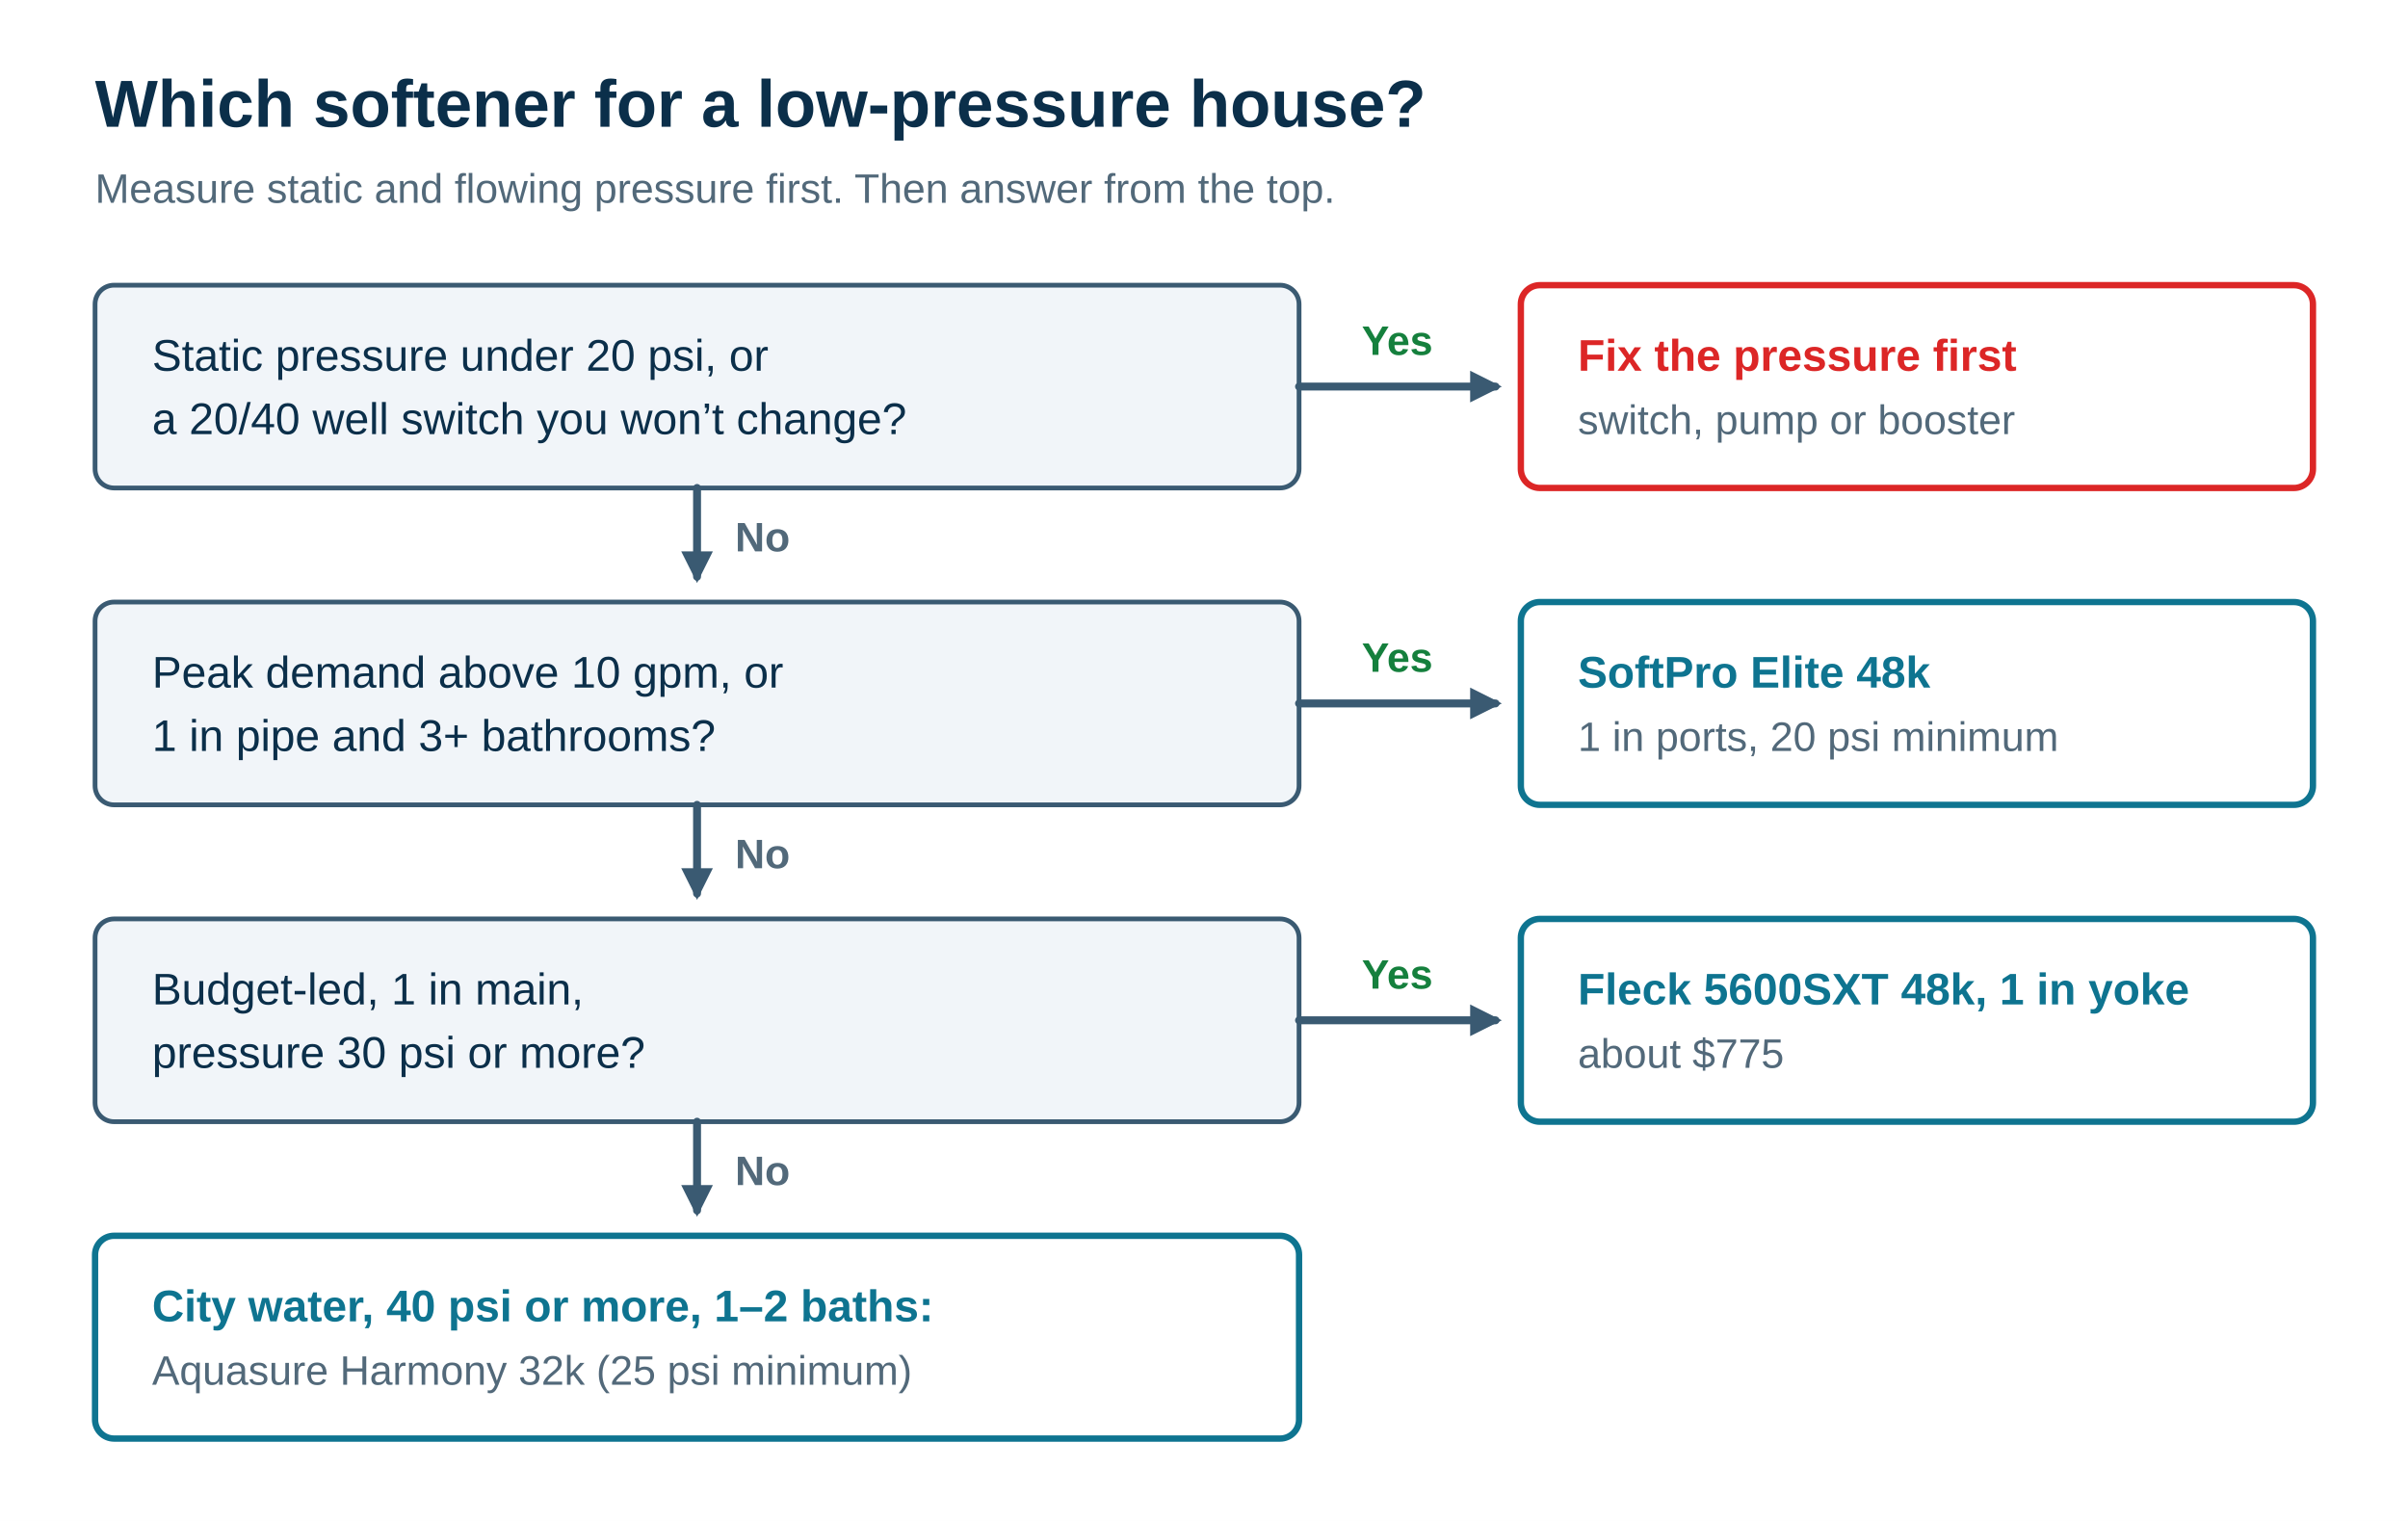
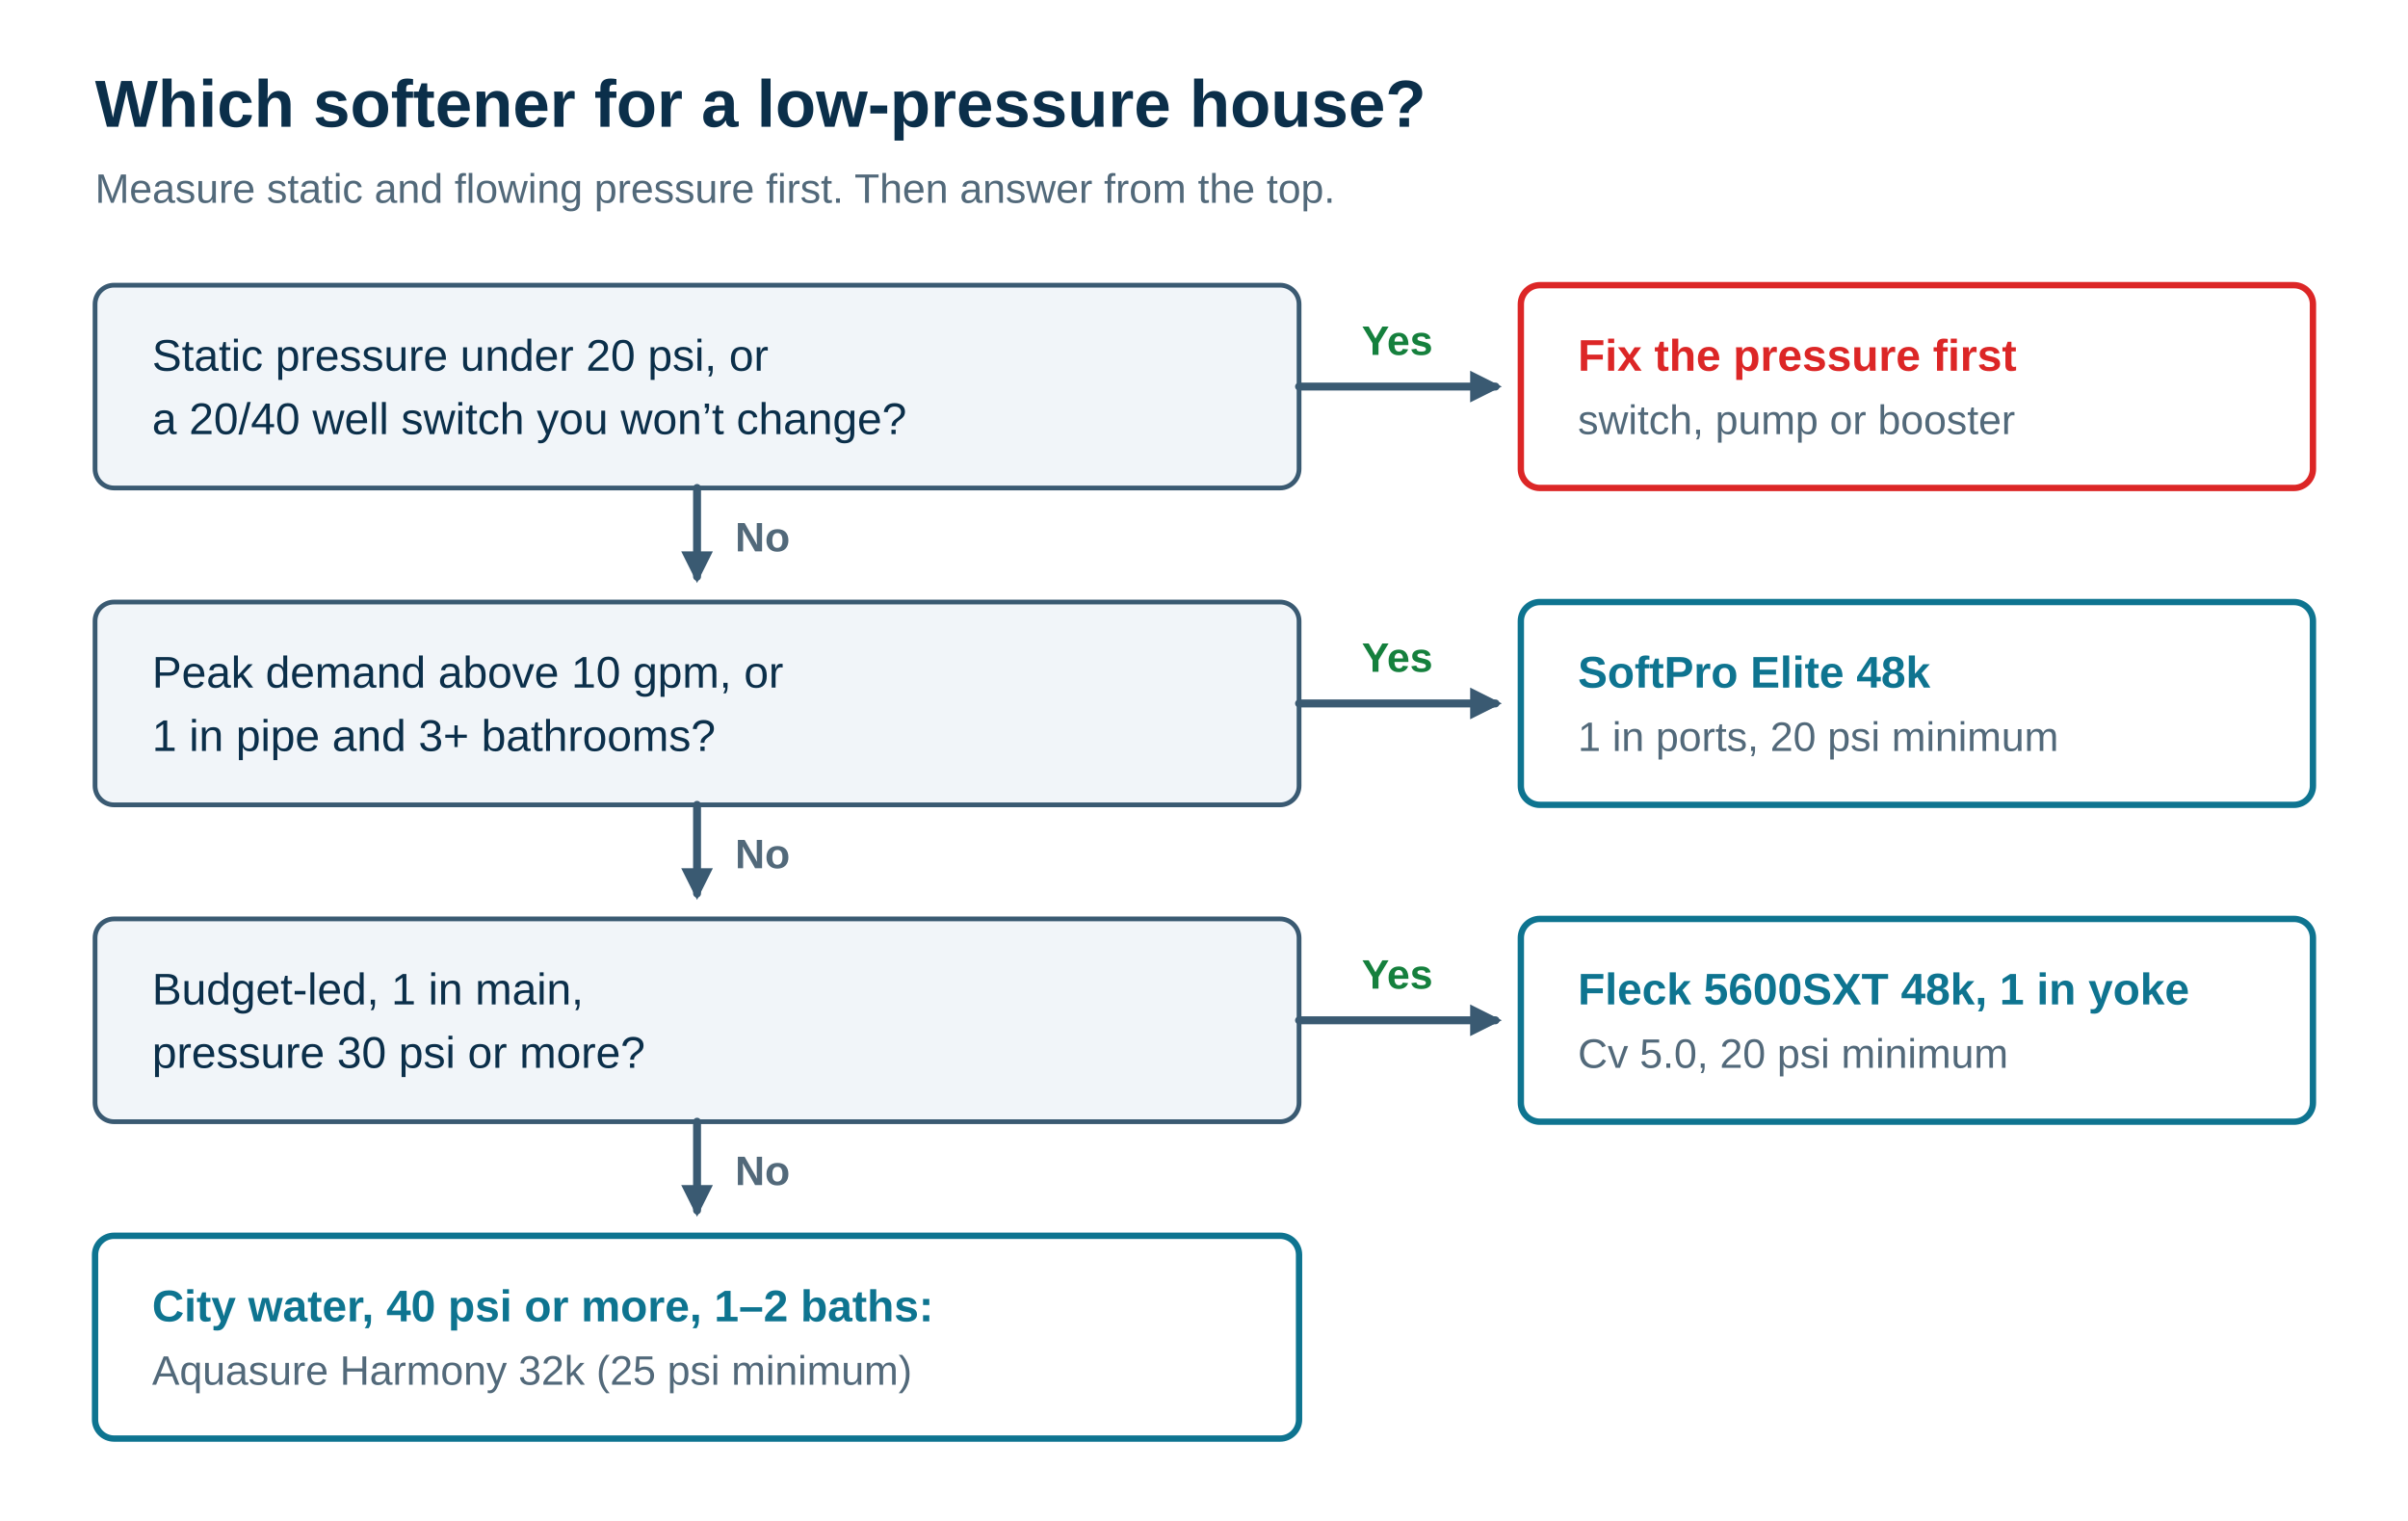
<svg xmlns="http://www.w3.org/2000/svg" viewBox="0 0 760 480" width="760" height="480" role="img" aria-labelledby="lpc-title lpc-desc">
  <defs>
    <marker id="lpc-a" viewBox="0 0 10 10" refX="8" refY="5" markerWidth="4" markerHeight="4" orient="auto-start-reverse">
      <path d="M0,0 L10,5 L0,10 z" fill="#3a5a72" />
    </marker>
  </defs>
  <rect width="760" height="480" fill="#ffffff" />
  <text x="30" y="40" font-family="Arial, Helvetica, sans-serif" font-size="21" font-weight="bold" text-anchor="start" fill="#0b2f4a">Which softener for a low-pressure house?</text>
  <text x="30" y="64" font-family="Arial, Helvetica, sans-serif" font-size="13" font-weight="normal" text-anchor="start" fill="#52697a">Measure static and flowing pressure first. Then answer from the top.</text>
  <rect class="box" x="30" y="90" width="380" height="64" rx="6" fill="#f1f5f9" stroke="#3a5a72" stroke-width="1.5" />
  <text x="48" y="117" font-family="Arial, Helvetica, sans-serif" font-size="14" font-weight="normal" text-anchor="start" fill="#0b2f4a">Static pressure under 20 psi, or</text>
  <text x="48" y="137" font-family="Arial, Helvetica, sans-serif" font-size="14" font-weight="normal" text-anchor="start" fill="#0b2f4a">a 20/40 well switch you won’t change?</text>
  <rect class="box" x="480" y="90" width="250" height="64" rx="6" fill="#ffffff" stroke="#dc2626" stroke-width="2" />
  <text x="498" y="117" font-family="Arial, Helvetica, sans-serif" font-size="14" font-weight="bold" text-anchor="start" fill="#dc2626">Fix the pressure first</text>
  <text x="498" y="137" font-family="Arial, Helvetica, sans-serif" font-size="13" font-weight="normal" text-anchor="start" fill="#52697a">switch, pump or booster</text>
  <path class="ln" d="M410,122 L472,122" fill="none" stroke="#3a5a72" stroke-width="2.5" stroke-linecap="round" stroke-linejoin="round" marker-end="url(#lpc-a)" />
  <text x="441" y="112" font-family="Arial, Helvetica, sans-serif" font-size="13" font-weight="bold" text-anchor="middle" fill="#15803d">Yes</text>
  <path class="ln" d="M220,154 L220,182" fill="none" stroke="#3a5a72" stroke-width="2.5" stroke-linecap="round" stroke-linejoin="round" marker-end="url(#lpc-a)" />
  <text x="232" y="174" font-family="Arial, Helvetica, sans-serif" font-size="13" font-weight="bold" text-anchor="start" fill="#52697a">No</text>
  <rect class="box" x="30" y="190" width="380" height="64" rx="6" fill="#f1f5f9" stroke="#3a5a72" stroke-width="1.5" />
  <text x="48" y="217" font-family="Arial, Helvetica, sans-serif" font-size="14" font-weight="normal" text-anchor="start" fill="#0b2f4a">Peak demand above 10 gpm, or</text>
  <text x="48" y="237" font-family="Arial, Helvetica, sans-serif" font-size="14" font-weight="normal" text-anchor="start" fill="#0b2f4a">1 in pipe and 3+ bathrooms?</text>
  <rect class="box" x="480" y="190" width="250" height="64" rx="6" fill="#ffffff" stroke="#0e7490" stroke-width="2" />
  <text x="498" y="217" font-family="Arial, Helvetica, sans-serif" font-size="14" font-weight="bold" text-anchor="start" fill="#0e7490">SoftPro Elite 48k</text>
  <text x="498" y="237" font-family="Arial, Helvetica, sans-serif" font-size="13" font-weight="normal" text-anchor="start" fill="#52697a">1 in ports, 20 psi minimum</text>
  <path class="ln" d="M410,222 L472,222" fill="none" stroke="#3a5a72" stroke-width="2.5" stroke-linecap="round" stroke-linejoin="round" marker-end="url(#lpc-a)" />
  <text x="441" y="212" font-family="Arial, Helvetica, sans-serif" font-size="13" font-weight="bold" text-anchor="middle" fill="#15803d">Yes</text>
  <path class="ln" d="M220,254 L220,282" fill="none" stroke="#3a5a72" stroke-width="2.5" stroke-linecap="round" stroke-linejoin="round" marker-end="url(#lpc-a)" />
  <text x="232" y="274" font-family="Arial, Helvetica, sans-serif" font-size="13" font-weight="bold" text-anchor="start" fill="#52697a">No</text>
  <rect class="box" x="30" y="290" width="380" height="64" rx="6" fill="#f1f5f9" stroke="#3a5a72" stroke-width="1.5" />
  <text x="48" y="317" font-family="Arial, Helvetica, sans-serif" font-size="14" font-weight="normal" text-anchor="start" fill="#0b2f4a">Budget-led, 1 in main,</text>
  <text x="48" y="337" font-family="Arial, Helvetica, sans-serif" font-size="14" font-weight="normal" text-anchor="start" fill="#0b2f4a">pressure 30 psi or more?</text>
  <rect class="box" x="480" y="290" width="250" height="64" rx="6" fill="#ffffff" stroke="#0e7490" stroke-width="2" />
  <text x="498" y="317" font-family="Arial, Helvetica, sans-serif" font-size="14" font-weight="bold" text-anchor="start" fill="#0e7490">Fleck 5600SXT 48k, 1 in yoke</text>
-   <text x="498" y="337" font-family="Arial, Helvetica, sans-serif" font-size="13" font-weight="normal" text-anchor="start" fill="#52697a">about $775</text>
+   <text x="498" y="337" font-family="Arial, Helvetica, sans-serif" font-size="13" font-weight="normal" text-anchor="start" fill="#52697a">Cv 5.0, 20 psi minimum</text>
  <path class="ln" d="M410,322 L472,322" fill="none" stroke="#3a5a72" stroke-width="2.5" stroke-linecap="round" stroke-linejoin="round" marker-end="url(#lpc-a)" />
  <text x="441" y="312" font-family="Arial, Helvetica, sans-serif" font-size="13" font-weight="bold" text-anchor="middle" fill="#15803d">Yes</text>
  <path class="ln" d="M220,354 L220,382" fill="none" stroke="#3a5a72" stroke-width="2.5" stroke-linecap="round" stroke-linejoin="round" marker-end="url(#lpc-a)" />
  <text x="232" y="374" font-family="Arial, Helvetica, sans-serif" font-size="13" font-weight="bold" text-anchor="start" fill="#52697a">No</text>
  <rect class="box" x="30" y="390" width="380" height="64" rx="6" fill="#ffffff" stroke="#0e7490" stroke-width="2" />
  <text x="48" y="417" font-family="Arial, Helvetica, sans-serif" font-size="14" font-weight="bold" text-anchor="start" fill="#0e7490">City water, 40 psi or more, 1–2 baths:</text>
  <text x="48" y="437" font-family="Arial, Helvetica, sans-serif" font-size="13" font-weight="normal" text-anchor="start" fill="#52697a">Aquasure Harmony 32k (25 psi minimum)</text>
</svg>
